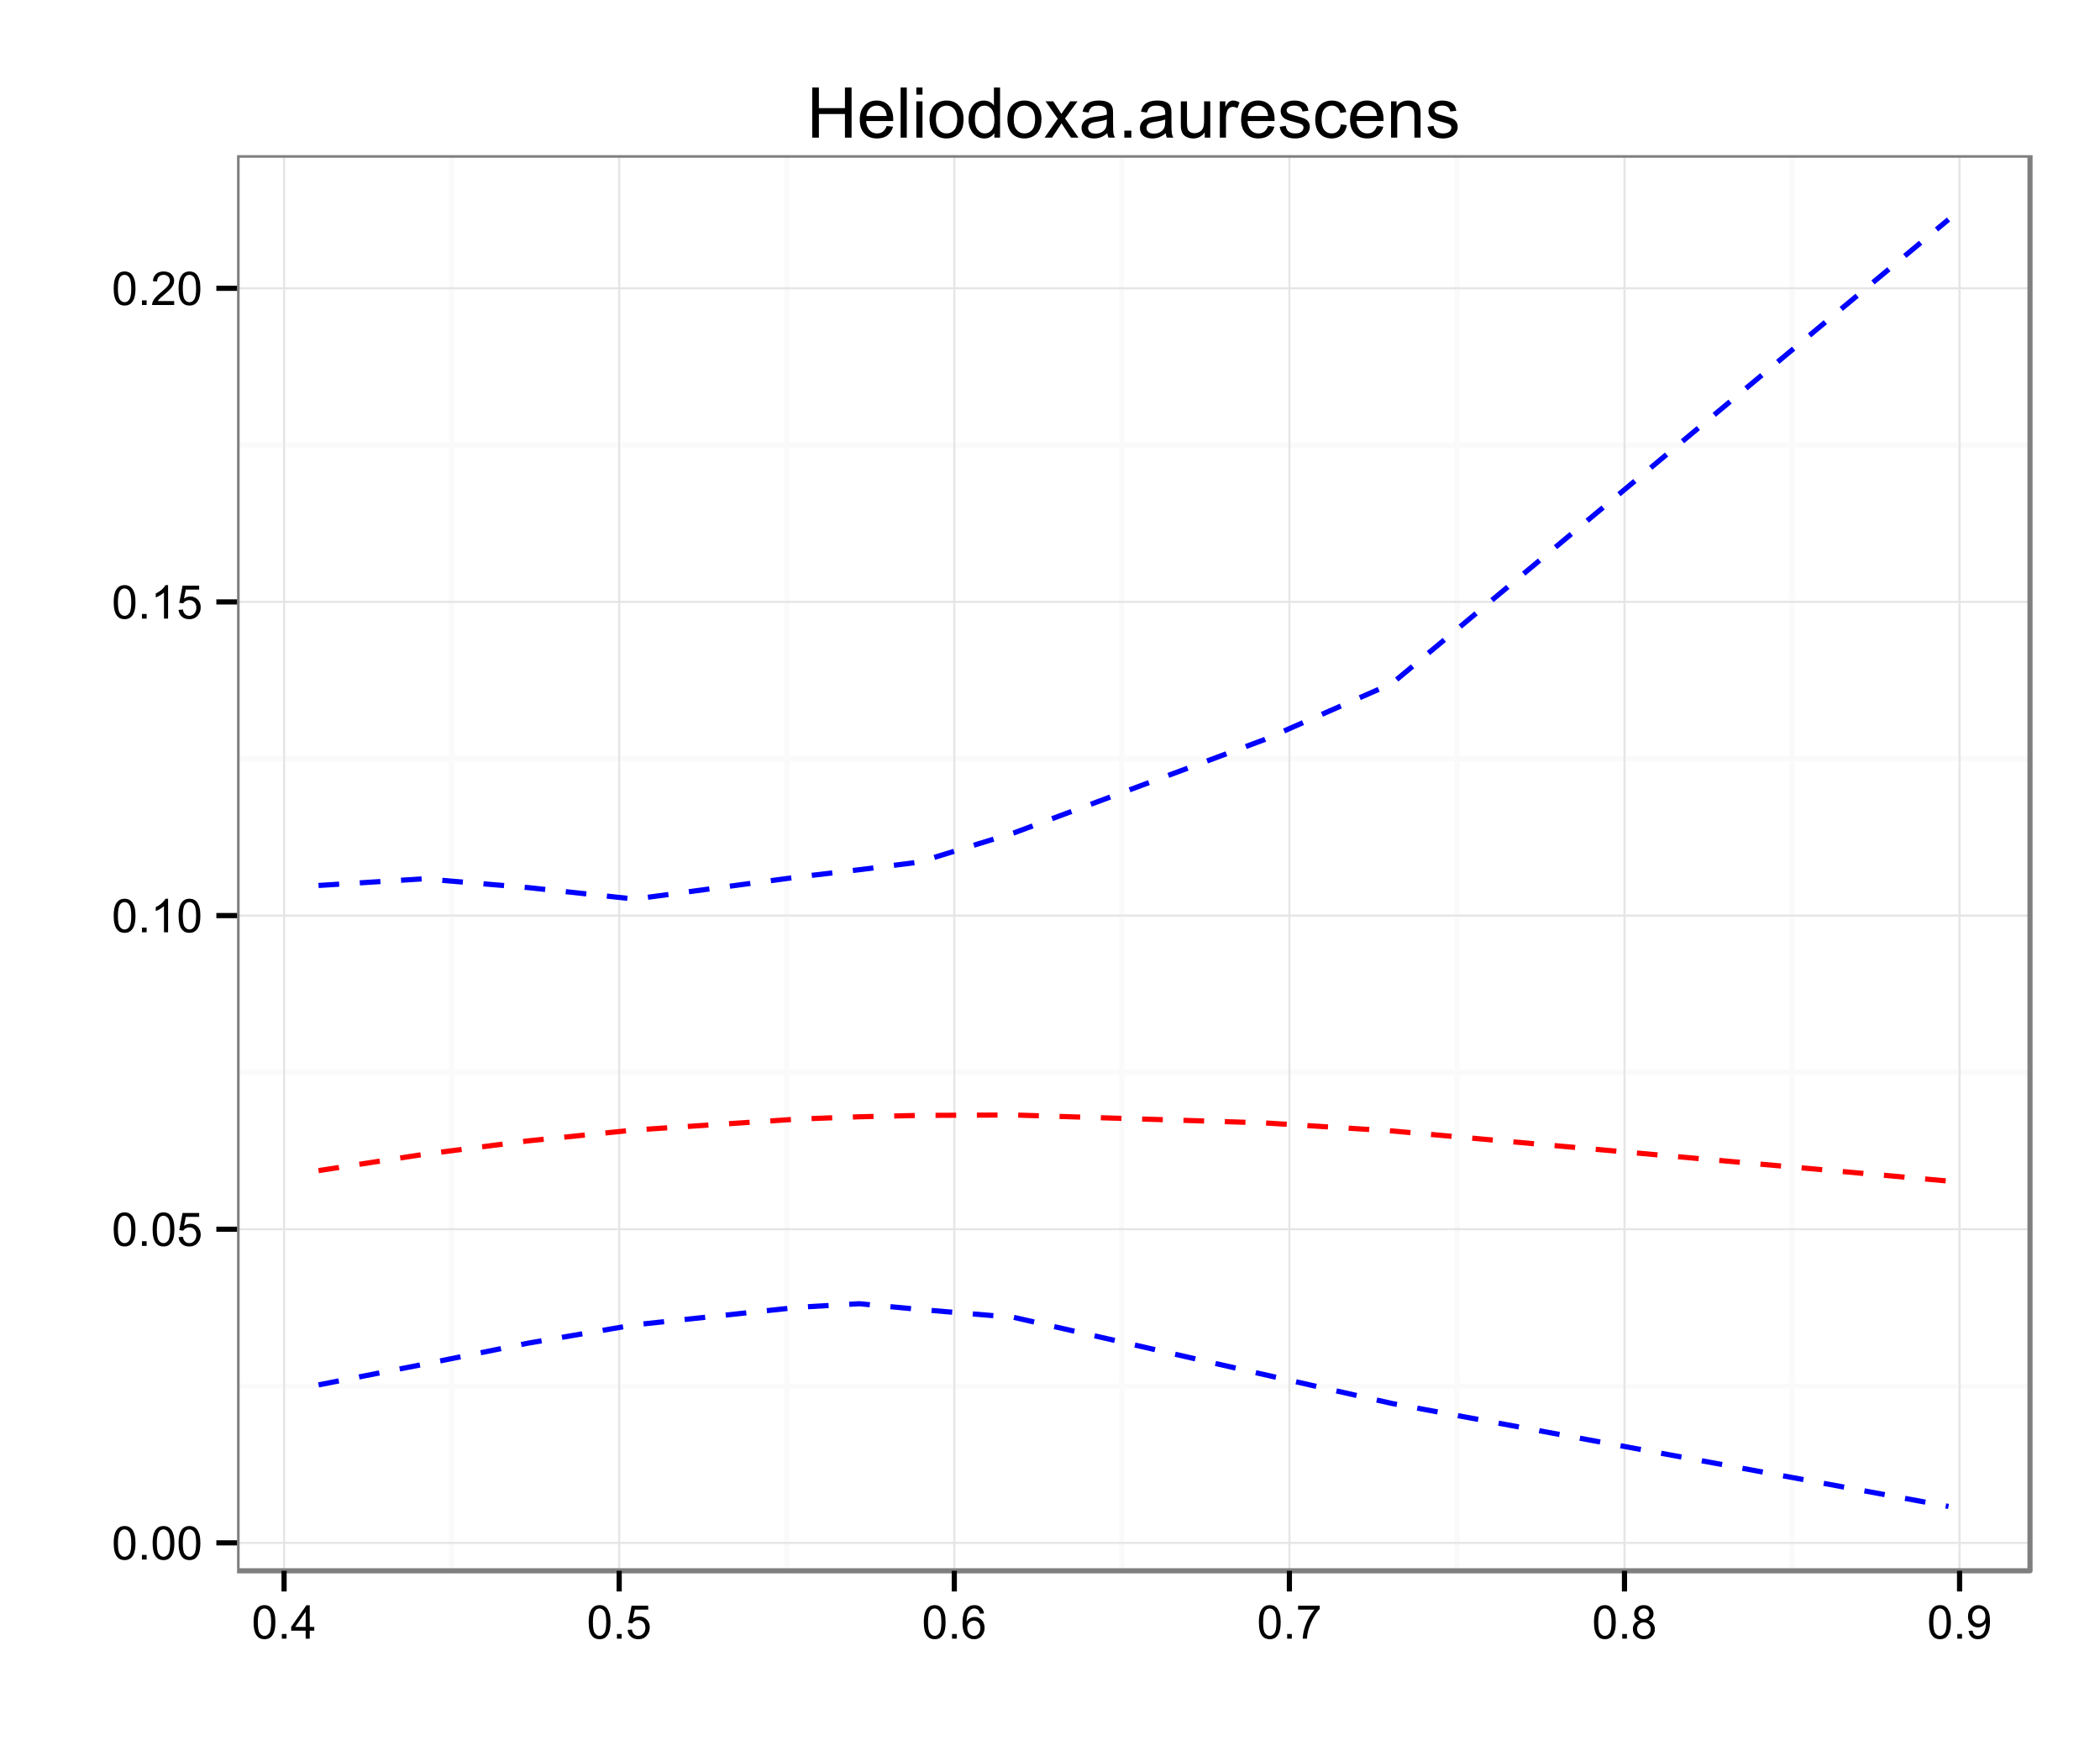
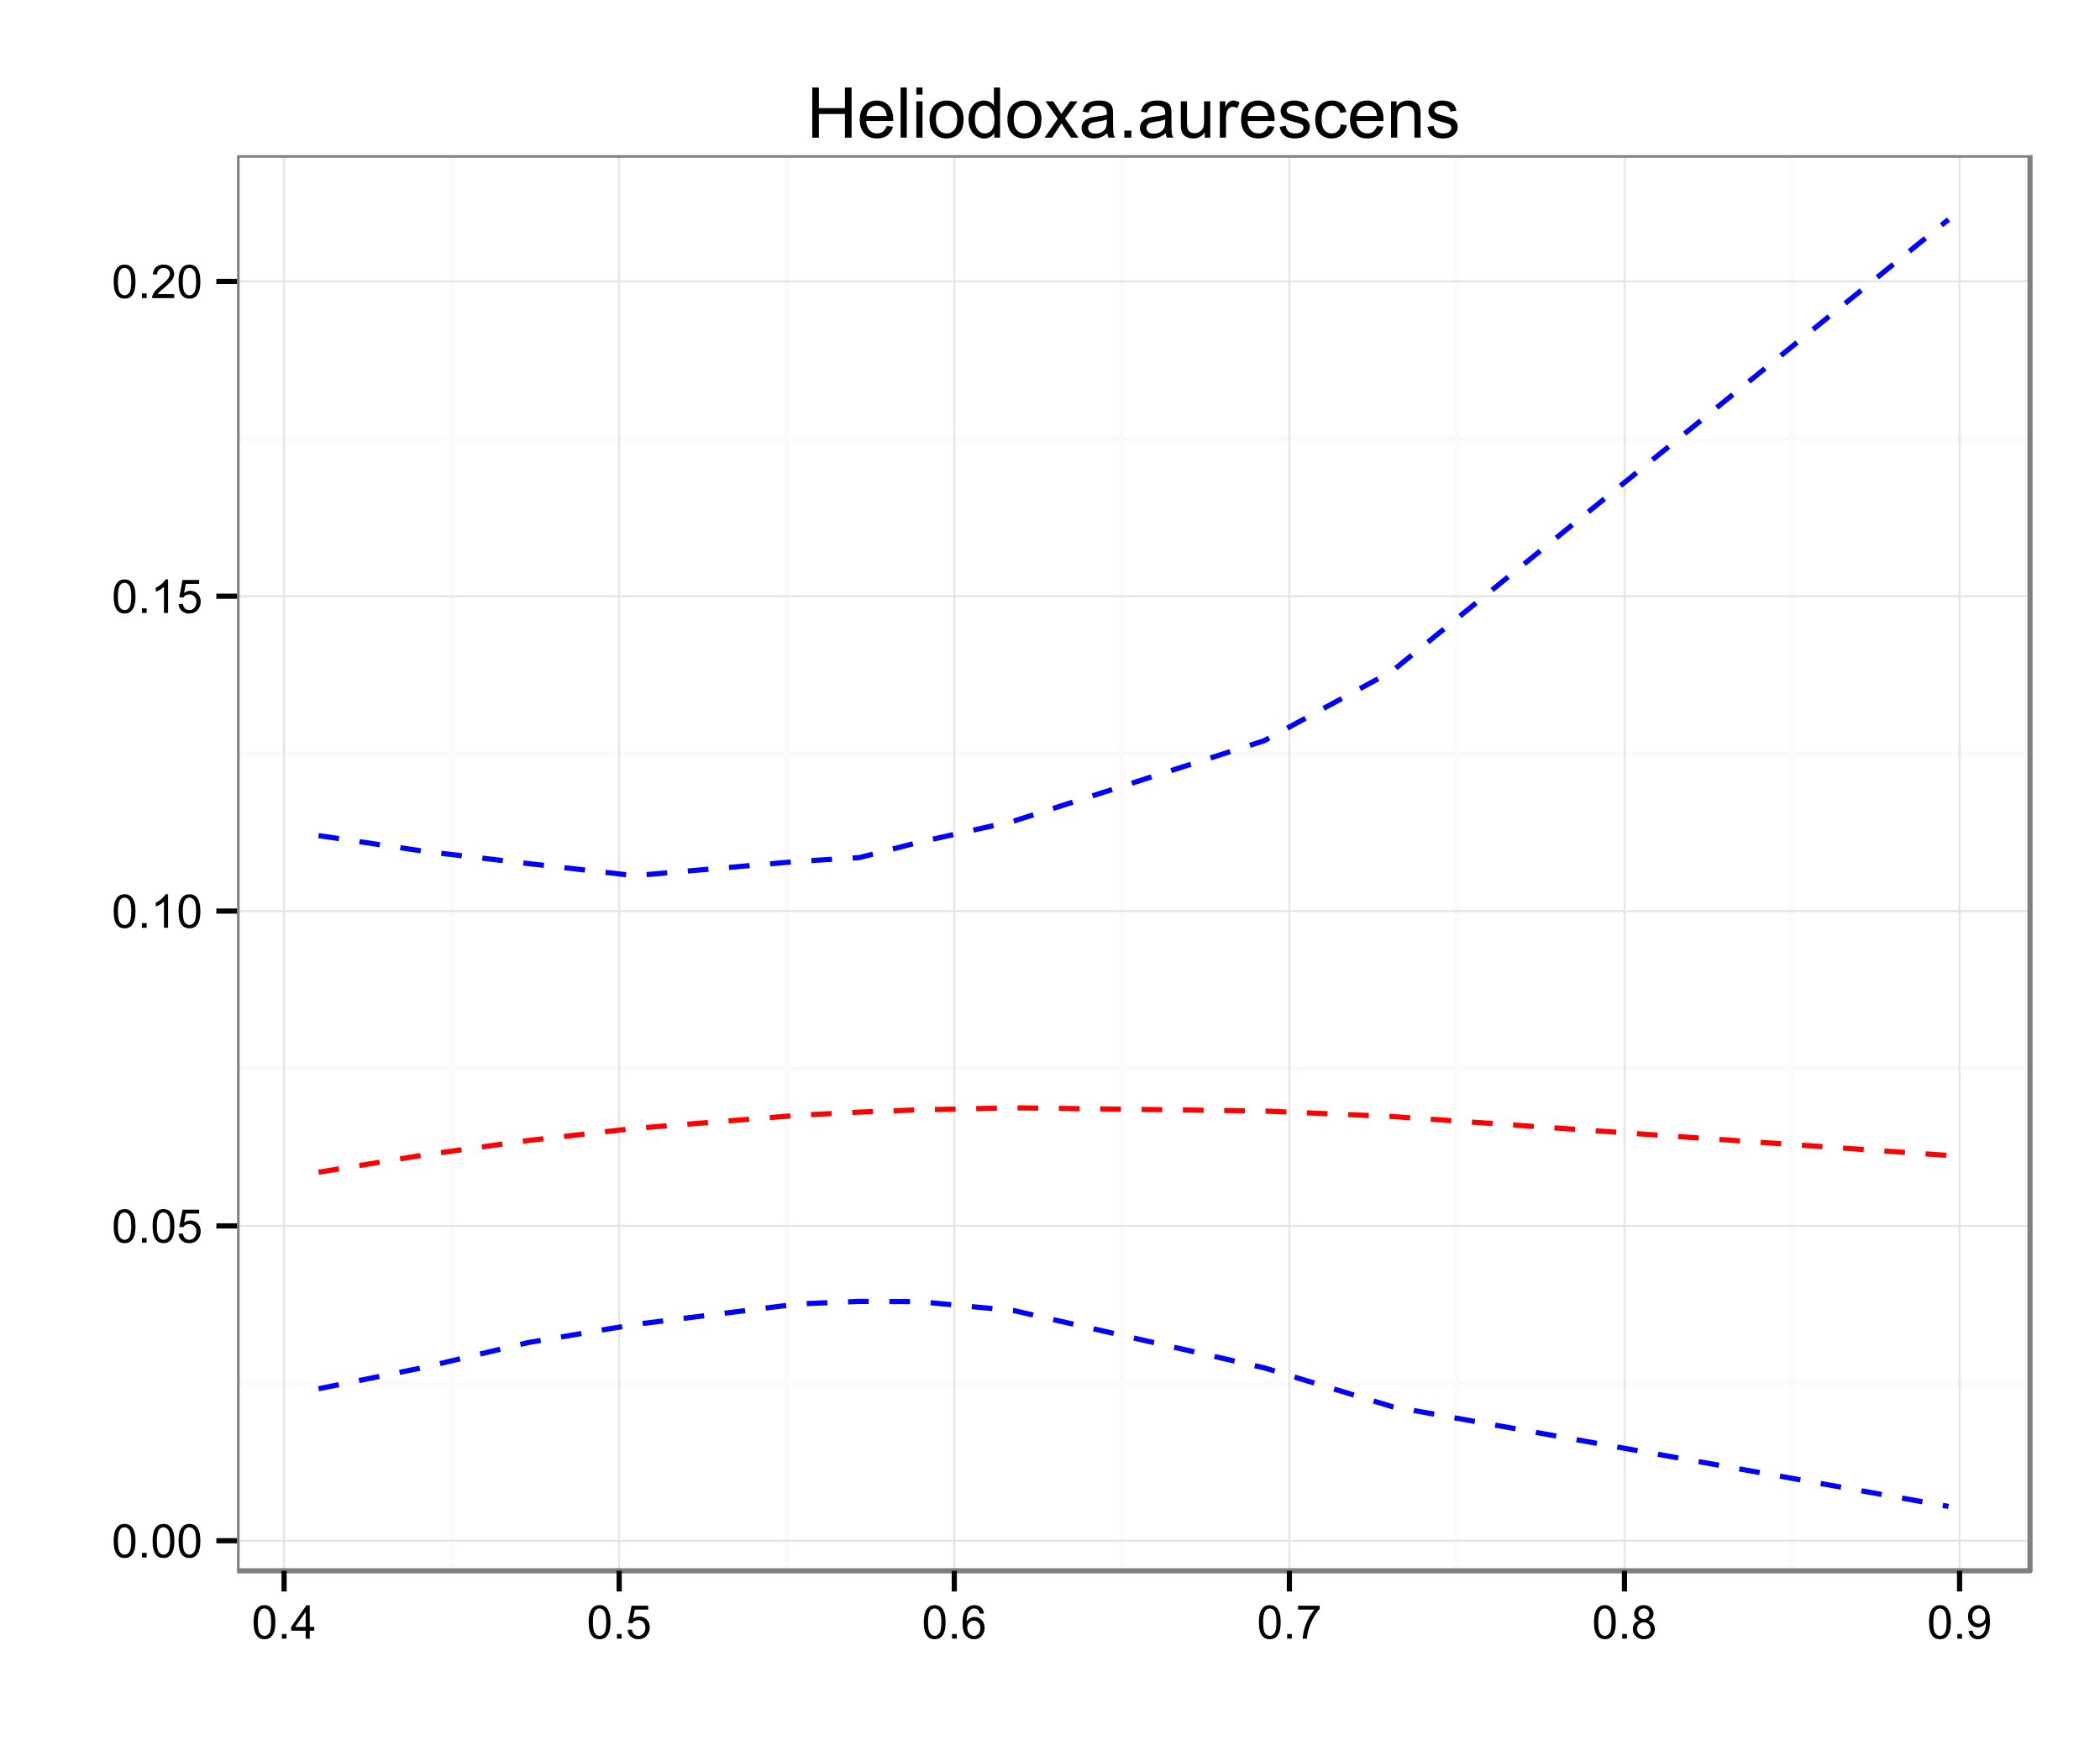
<svg xmlns="http://www.w3.org/2000/svg" xmlns:xlink="http://www.w3.org/1999/xlink" width="432pt" height="360pt" viewBox="0 0 432 360" version="1.1">
  <defs>
    <g>
      <symbol overflow="visible" id="glyph0-0">
        <path style="stroke:none;" d="M 0.398 -3.391 C 0.398 -4.199 0.48 -4.852 0.648 -5.352 C 0.812 -5.844 1.062 -6.227 1.395 -6.496 C 1.723 -6.762 2.137 -6.895 2.641 -6.898 C 3.004 -6.895 3.328 -6.82 3.609 -6.676 C 3.887 -6.523 4.113 -6.312 4.297 -6.035 C 4.477 -5.754 4.621 -5.41 4.723 -5.012 C 4.824 -4.605 4.875 -4.066 4.879 -3.391 C 4.875 -2.582 4.793 -1.93 4.629 -1.438 C 4.465 -0.938 4.215 -0.555 3.887 -0.289 C 3.555 -0.016 3.141 0.117 2.641 0.117 C 1.973 0.117 1.453 -0.117 1.078 -0.594 C 0.625 -1.164 0.398 -2.098 0.398 -3.391 Z M 1.266 -3.391 C 1.266 -2.258 1.395 -1.508 1.66 -1.137 C 1.922 -0.762 2.25 -0.574 2.641 -0.578 C 3.023 -0.574 3.348 -0.762 3.613 -1.141 C 3.875 -1.512 4.008 -2.262 4.012 -3.391 C 4.008 -4.52 3.875 -5.27 3.613 -5.645 C 3.348 -6.012 3.02 -6.199 2.629 -6.203 C 2.238 -6.199 1.93 -6.035 1.703 -5.711 C 1.41 -5.289 1.266 -4.516 1.266 -3.391 Z M 1.266 -3.391 " />
      </symbol>
      <symbol overflow="visible" id="glyph0-1">
        <path style="stroke:none;" d="M 0.871 0 L 0.871 -0.961 L 1.832 -0.961 L 1.832 0 Z M 0.871 0 " />
      </symbol>
      <symbol overflow="visible" id="glyph0-2">
        <path style="stroke:none;" d="M 0.398 -1.801 L 1.285 -1.875 C 1.348 -1.441 1.5 -1.117 1.742 -0.902 C 1.977 -0.684 2.266 -0.574 2.605 -0.578 C 3.008 -0.574 3.352 -0.727 3.637 -1.035 C 3.914 -1.34 4.055 -1.746 4.059 -2.254 C 4.055 -2.734 3.918 -3.113 3.652 -3.395 C 3.379 -3.668 3.027 -3.809 2.594 -3.812 C 2.316 -3.809 2.07 -3.746 1.855 -3.625 C 1.633 -3.5 1.461 -3.34 1.34 -3.145 L 0.547 -3.25 L 1.215 -6.777 L 4.633 -6.777 L 4.633 -5.973 L 1.891 -5.973 L 1.52 -4.125 C 1.926 -4.41 2.359 -4.551 2.816 -4.555 C 3.414 -4.551 3.922 -4.344 4.336 -3.93 C 4.746 -3.512 4.949 -2.977 4.953 -2.328 C 4.949 -1.703 4.77 -1.168 4.41 -0.719 C 3.969 -0.16 3.367 0.117 2.605 0.117 C 1.977 0.117 1.465 -0.055 1.074 -0.406 C 0.676 -0.754 0.453 -1.219 0.398 -1.801 Z M 0.398 -1.801 " />
      </symbol>
      <symbol overflow="visible" id="glyph0-3">
        <path style="stroke:none;" d="M 3.578 0 L 2.734 0 L 2.734 -5.375 C 2.527 -5.18 2.262 -4.988 1.934 -4.793 C 1.602 -4.598 1.305 -4.453 1.047 -4.359 L 1.047 -5.176 C 1.516 -5.395 1.926 -5.664 2.281 -5.98 C 2.633 -6.293 2.883 -6.598 3.031 -6.898 L 3.578 -6.898 Z M 3.578 0 " />
      </symbol>
      <symbol overflow="visible" id="glyph0-4">
        <path style="stroke:none;" d="M 4.832 -0.812 L 4.832 0 L 0.289 0 C 0.281 -0.203 0.316 -0.398 0.391 -0.586 C 0.504 -0.895 0.688 -1.199 0.945 -1.5 C 1.195 -1.797 1.562 -2.141 2.047 -2.539 C 2.789 -3.148 3.297 -3.637 3.562 -3.996 C 3.824 -4.352 3.953 -4.688 3.957 -5.012 C 3.953 -5.34 3.836 -5.621 3.598 -5.855 C 3.355 -6.082 3.043 -6.199 2.664 -6.203 C 2.254 -6.199 1.93 -6.078 1.688 -5.836 C 1.441 -5.59 1.316 -5.25 1.316 -4.824 L 0.449 -4.914 C 0.508 -5.559 0.73 -6.051 1.121 -6.391 C 1.504 -6.727 2.023 -6.895 2.68 -6.898 C 3.336 -6.895 3.859 -6.715 4.246 -6.352 C 4.629 -5.984 4.82 -5.531 4.824 -4.992 C 4.82 -4.715 4.766 -4.441 4.652 -4.18 C 4.539 -3.91 4.352 -3.633 4.094 -3.34 C 3.832 -3.047 3.398 -2.645 2.793 -2.133 C 2.285 -1.707 1.961 -1.418 1.816 -1.266 C 1.672 -1.113 1.551 -0.961 1.461 -0.812 Z M 4.832 -0.812 " />
      </symbol>
      <symbol overflow="visible" id="glyph0-5">
        <path style="stroke:none;" d="M 3.102 0 L 3.102 -1.645 L 0.121 -1.645 L 0.121 -2.418 L 3.258 -6.871 L 3.945 -6.871 L 3.945 -2.418 L 4.875 -2.418 L 4.875 -1.645 L 3.945 -1.645 L 3.945 0 Z M 3.102 -2.418 L 3.102 -5.516 L 0.953 -2.418 Z M 3.102 -2.418 " />
      </symbol>
      <symbol overflow="visible" id="glyph0-6">
        <path style="stroke:none;" d="M 4.777 -5.188 L 3.938 -5.125 C 3.859 -5.453 3.75 -5.691 3.617 -5.844 C 3.387 -6.082 3.105 -6.203 2.773 -6.207 C 2.5 -6.203 2.266 -6.129 2.066 -5.98 C 1.797 -5.785 1.586 -5.504 1.438 -5.133 C 1.281 -4.758 1.203 -4.227 1.199 -3.543 C 1.398 -3.852 1.648 -4.082 1.945 -4.23 C 2.238 -4.379 2.543 -4.453 2.867 -4.457 C 3.426 -4.453 3.906 -4.246 4.305 -3.836 C 4.699 -3.418 4.898 -2.883 4.898 -2.23 C 4.898 -1.797 4.805 -1.395 4.617 -1.027 C 4.43 -0.652 4.172 -0.371 3.852 -0.176 C 3.523 0.02 3.156 0.117 2.746 0.117 C 2.039 0.117 1.465 -0.141 1.023 -0.656 C 0.578 -1.172 0.355 -2.023 0.359 -3.215 C 0.355 -4.539 0.602 -5.504 1.098 -6.113 C 1.52 -6.633 2.098 -6.895 2.828 -6.898 C 3.363 -6.895 3.805 -6.746 4.152 -6.445 C 4.496 -6.141 4.703 -5.719 4.777 -5.188 Z M 1.332 -2.227 C 1.328 -1.934 1.391 -1.652 1.516 -1.391 C 1.637 -1.121 1.809 -0.922 2.035 -0.785 C 2.254 -0.645 2.488 -0.574 2.734 -0.578 C 3.086 -0.574 3.391 -0.719 3.648 -1.008 C 3.902 -1.293 4.031 -1.684 4.035 -2.18 C 4.031 -2.652 3.906 -3.023 3.656 -3.301 C 3.402 -3.57 3.082 -3.707 2.699 -3.711 C 2.316 -3.707 1.992 -3.57 1.73 -3.301 C 1.461 -3.023 1.328 -2.668 1.332 -2.227 Z M 1.332 -2.227 " />
      </symbol>
      <symbol overflow="visible" id="glyph0-7">
        <path style="stroke:none;" d="M 0.453 -5.973 L 0.453 -6.781 L 4.902 -6.781 L 4.902 -6.125 C 4.461 -5.656 4.027 -5.039 3.602 -4.27 C 3.168 -3.496 2.836 -2.703 2.605 -1.891 C 2.434 -1.312 2.324 -0.684 2.281 0 L 1.414 0 C 1.422 -0.539 1.531 -1.191 1.734 -1.961 C 1.938 -2.723 2.227 -3.461 2.609 -4.176 C 2.984 -4.883 3.391 -5.48 3.82 -5.973 Z M 0.453 -5.973 " />
      </symbol>
      <symbol overflow="visible" id="glyph0-8">
        <path style="stroke:none;" d="M 1.695 -3.727 C 1.344 -3.852 1.086 -4.031 0.918 -4.273 C 0.746 -4.508 0.66 -4.793 0.664 -5.129 C 0.66 -5.625 0.84 -6.047 1.203 -6.387 C 1.559 -6.727 2.039 -6.895 2.641 -6.898 C 3.238 -6.895 3.719 -6.723 4.086 -6.375 C 4.449 -6.027 4.633 -5.602 4.637 -5.105 C 4.633 -4.781 4.551 -4.504 4.383 -4.27 C 4.215 -4.031 3.961 -3.852 3.625 -3.727 C 4.043 -3.586 4.363 -3.363 4.586 -3.059 C 4.805 -2.754 4.914 -2.387 4.918 -1.965 C 4.914 -1.371 4.707 -0.879 4.293 -0.48 C 3.875 -0.082 3.328 0.117 2.652 0.117 C 1.973 0.117 1.426 -0.082 1.012 -0.484 C 0.594 -0.883 0.387 -1.383 0.391 -1.988 C 0.387 -2.43 0.5 -2.805 0.73 -3.109 C 0.953 -3.41 1.273 -3.617 1.695 -3.727 Z M 1.527 -5.156 C 1.523 -4.828 1.629 -4.562 1.84 -4.359 C 2.051 -4.152 2.32 -4.047 2.656 -4.051 C 2.977 -4.047 3.246 -4.148 3.457 -4.355 C 3.664 -4.559 3.766 -4.812 3.77 -5.109 C 3.766 -5.418 3.66 -5.676 3.445 -5.891 C 3.23 -6.098 2.965 -6.203 2.648 -6.207 C 2.324 -6.203 2.055 -6.102 1.844 -5.895 C 1.629 -5.688 1.523 -5.441 1.527 -5.156 Z M 1.258 -1.984 C 1.254 -1.738 1.309 -1.504 1.426 -1.281 C 1.535 -1.055 1.707 -0.883 1.934 -0.762 C 2.16 -0.637 2.402 -0.574 2.664 -0.578 C 3.062 -0.574 3.395 -0.703 3.66 -0.965 C 3.922 -1.223 4.055 -1.551 4.055 -1.953 C 4.055 -2.355 3.918 -2.691 3.648 -2.961 C 3.375 -3.223 3.035 -3.355 2.633 -3.359 C 2.234 -3.355 1.906 -3.227 1.648 -2.965 C 1.383 -2.703 1.254 -2.375 1.258 -1.984 Z M 1.258 -1.984 " />
      </symbol>
      <symbol overflow="visible" id="glyph0-9">
        <path style="stroke:none;" d="M 0.523 -1.59 L 1.336 -1.664 C 1.402 -1.281 1.531 -1.004 1.727 -0.836 C 1.918 -0.66 2.168 -0.574 2.477 -0.578 C 2.73 -0.574 2.957 -0.633 3.156 -0.754 C 3.348 -0.871 3.508 -1.031 3.637 -1.23 C 3.758 -1.426 3.863 -1.691 3.949 -2.031 C 4.035 -2.367 4.078 -2.711 4.078 -3.066 C 4.078 -3.098 4.074 -3.156 4.074 -3.234 C 3.902 -2.965 3.672 -2.746 3.383 -2.578 C 3.086 -2.41 2.77 -2.324 2.434 -2.328 C 1.859 -2.324 1.379 -2.531 0.988 -2.945 C 0.594 -3.355 0.398 -3.898 0.398 -4.578 C 0.398 -5.273 0.602 -5.836 1.016 -6.262 C 1.422 -6.684 1.938 -6.895 2.559 -6.898 C 3.004 -6.895 3.414 -6.777 3.785 -6.539 C 4.152 -6.297 4.434 -5.953 4.629 -5.512 C 4.82 -5.062 4.914 -4.418 4.918 -3.578 C 4.914 -2.695 4.82 -1.996 4.629 -1.477 C 4.438 -0.957 4.152 -0.559 3.777 -0.289 C 3.398 -0.016 2.957 0.117 2.457 0.117 C 1.914 0.117 1.477 -0.031 1.137 -0.328 C 0.797 -0.625 0.59 -1.043 0.523 -1.59 Z M 3.98 -4.621 C 3.977 -5.102 3.848 -5.484 3.594 -5.773 C 3.332 -6.055 3.023 -6.199 2.664 -6.203 C 2.285 -6.199 1.957 -6.047 1.684 -5.742 C 1.402 -5.434 1.266 -5.035 1.266 -4.551 C 1.266 -4.109 1.395 -3.754 1.66 -3.484 C 1.922 -3.207 2.25 -3.07 2.641 -3.074 C 3.027 -3.07 3.348 -3.207 3.602 -3.484 C 3.852 -3.754 3.977 -4.133 3.98 -4.621 Z M 3.98 -4.621 " />
      </symbol>
      <symbol overflow="visible" id="glyph1-0">
        <path style="stroke:none;" d="M 1.152 0 L 1.152 -10.309 L 2.516 -10.309 L 2.516 -6.074 L 7.875 -6.074 L 7.875 -10.309 L 9.238 -10.309 L 9.238 0 L 7.875 0 L 7.875 -4.859 L 2.516 -4.859 L 2.516 0 Z M 1.152 0 " />
      </symbol>
      <symbol overflow="visible" id="glyph1-1">
        <path style="stroke:none;" d="M 6.062 -2.406 L 7.367 -2.242 C 7.156 -1.477 6.777 -0.883 6.223 -0.465 C 5.664 -0.043 4.949 0.164 4.086 0.168 C 2.988 0.164 2.121 -0.168 1.484 -0.84 C 0.844 -1.508 0.527 -2.453 0.527 -3.672 C 0.527 -4.926 0.848 -5.898 1.496 -6.594 C 2.141 -7.285 2.98 -7.633 4.016 -7.637 C 5.008 -7.633 5.824 -7.293 6.461 -6.617 C 7.09 -5.934 7.406 -4.977 7.41 -3.746 C 7.406 -3.668 7.402 -3.559 7.402 -3.41 L 1.836 -3.41 C 1.879 -2.59 2.113 -1.961 2.531 -1.523 C 2.945 -1.086 3.465 -0.867 4.094 -0.871 C 4.555 -0.867 4.949 -0.988 5.281 -1.234 C 5.605 -1.477 5.867 -1.867 6.062 -2.406 Z M 1.906 -4.449 L 6.074 -4.449 C 6.016 -5.074 5.855 -5.547 5.598 -5.863 C 5.191 -6.348 4.668 -6.59 4.027 -6.594 C 3.441 -6.59 2.953 -6.398 2.562 -6.012 C 2.164 -5.621 1.945 -5.098 1.906 -4.449 Z M 1.906 -4.449 " />
      </symbol>
      <symbol overflow="visible" id="glyph1-2">
        <path style="stroke:none;" d="M 0.922 0 L 0.922 -10.309 L 2.188 -10.309 L 2.188 0 Z M 0.922 0 " />
      </symbol>
      <symbol overflow="visible" id="glyph1-3">
        <path style="stroke:none;" d="M 0.957 -8.852 L 0.957 -10.309 L 2.223 -10.309 L 2.223 -8.852 Z M 0.957 0 L 0.957 -7.469 L 2.223 -7.469 L 2.223 0 Z M 0.957 0 " />
      </symbol>
      <symbol overflow="visible" id="glyph1-4">
        <path style="stroke:none;" d="M 0.477 -3.734 C 0.473 -5.113 0.859 -6.137 1.633 -6.805 C 2.27 -7.355 3.051 -7.633 3.98 -7.637 C 5.004 -7.633 5.844 -7.297 6.496 -6.625 C 7.145 -5.949 7.469 -5.02 7.473 -3.84 C 7.469 -2.875 7.324 -2.121 7.039 -1.57 C 6.75 -1.02 6.332 -0.59 5.781 -0.289 C 5.23 0.016 4.629 0.164 3.98 0.168 C 2.93 0.164 2.086 -0.168 1.441 -0.836 C 0.797 -1.504 0.473 -2.469 0.477 -3.734 Z M 1.777 -3.734 C 1.773 -2.773 1.984 -2.059 2.402 -1.586 C 2.82 -1.105 3.344 -0.867 3.98 -0.871 C 4.605 -0.867 5.129 -1.105 5.547 -1.586 C 5.961 -2.062 6.168 -2.793 6.172 -3.777 C 6.168 -4.695 5.961 -5.395 5.543 -5.875 C 5.121 -6.348 4.598 -6.586 3.98 -6.59 C 3.344 -6.586 2.82 -6.348 2.402 -5.879 C 1.984 -5.402 1.773 -4.688 1.777 -3.734 Z M 1.777 -3.734 " />
      </symbol>
      <symbol overflow="visible" id="glyph1-5">
        <path style="stroke:none;" d="M 5.793 0 L 5.793 -0.941 C 5.316 -0.203 4.621 0.164 3.707 0.168 C 3.109 0.164 2.562 0.004 2.062 -0.324 C 1.562 -0.648 1.176 -1.109 0.902 -1.699 C 0.629 -2.285 0.492 -2.961 0.492 -3.727 C 0.492 -4.469 0.613 -5.145 0.863 -5.754 C 1.109 -6.359 1.484 -6.824 1.98 -7.148 C 2.477 -7.473 3.031 -7.633 3.648 -7.637 C 4.098 -7.633 4.5 -7.539 4.852 -7.352 C 5.203 -7.16 5.488 -6.914 5.711 -6.609 L 5.711 -10.309 L 6.969 -10.309 L 6.969 0 Z M 1.793 -3.727 C 1.793 -2.77 1.992 -2.055 2.398 -1.582 C 2.797 -1.105 3.273 -0.867 3.824 -0.871 C 4.375 -0.867 4.844 -1.094 5.234 -1.551 C 5.617 -2 5.812 -2.691 5.816 -3.621 C 5.812 -4.641 5.613 -5.391 5.223 -5.871 C 4.824 -6.348 4.34 -6.586 3.77 -6.59 C 3.203 -6.586 2.734 -6.355 2.359 -5.898 C 1.98 -5.438 1.793 -4.715 1.793 -3.727 Z M 1.793 -3.727 " />
      </symbol>
      <symbol overflow="visible" id="glyph1-6">
        <path style="stroke:none;" d="M 0.105 0 L 2.832 -3.883 L 0.309 -7.469 L 1.891 -7.469 L 3.039 -5.715 C 3.25 -5.379 3.422 -5.102 3.559 -4.879 C 3.762 -5.188 3.953 -5.461 4.129 -5.703 L 5.387 -7.469 L 6.898 -7.469 L 4.316 -3.953 L 7.094 0 L 5.539 0 L 4.008 -2.32 L 3.602 -2.945 L 1.637 0 Z M 0.105 0 " />
      </symbol>
      <symbol overflow="visible" id="glyph1-7">
        <path style="stroke:none;" d="M 5.82 -0.922 C 5.348 -0.52 4.898 -0.238 4.465 -0.078 C 4.031 0.086 3.566 0.164 3.074 0.168 C 2.25 0.164 1.617 -0.035 1.18 -0.434 C 0.734 -0.832 0.516 -1.344 0.52 -1.969 C 0.516 -2.332 0.598 -2.664 0.77 -2.969 C 0.934 -3.27 1.152 -3.512 1.422 -3.699 C 1.691 -3.879 1.996 -4.02 2.336 -4.113 C 2.582 -4.176 2.957 -4.238 3.461 -4.305 C 4.48 -4.422 5.23 -4.566 5.715 -4.738 C 5.715 -4.91 5.719 -5.02 5.723 -5.07 C 5.719 -5.582 5.598 -5.945 5.363 -6.16 C 5.035 -6.441 4.555 -6.586 3.922 -6.59 C 3.324 -6.586 2.887 -6.48 2.605 -6.273 C 2.32 -6.062 2.109 -5.695 1.977 -5.168 L 0.738 -5.336 C 0.848 -5.863 1.031 -6.293 1.293 -6.621 C 1.547 -6.945 1.918 -7.195 2.41 -7.371 C 2.895 -7.547 3.461 -7.633 4.105 -7.637 C 4.742 -7.633 5.262 -7.559 5.66 -7.41 C 6.059 -7.258 6.352 -7.07 6.539 -6.844 C 6.727 -6.617 6.855 -6.328 6.934 -5.984 C 6.973 -5.766 6.996 -5.379 6.996 -4.816 L 6.996 -3.129 C 6.996 -1.949 7.02 -1.203 7.074 -0.895 C 7.125 -0.582 7.234 -0.285 7.398 0 L 6.074 0 C 5.941 -0.262 5.855 -0.566 5.82 -0.922 Z M 5.715 -3.746 C 5.254 -3.555 4.566 -3.398 3.648 -3.27 C 3.125 -3.191 2.758 -3.105 2.543 -3.016 C 2.328 -2.918 2.16 -2.781 2.047 -2.605 C 1.926 -2.422 1.867 -2.223 1.871 -2.004 C 1.867 -1.664 1.996 -1.383 2.254 -1.16 C 2.508 -0.934 2.883 -0.82 3.375 -0.824 C 3.859 -0.82 4.293 -0.926 4.676 -1.141 C 5.055 -1.352 5.332 -1.645 5.512 -2.02 C 5.645 -2.301 5.711 -2.723 5.715 -3.285 Z M 5.715 -3.746 " />
      </symbol>
      <symbol overflow="visible" id="glyph1-8">
        <path style="stroke:none;" d="M 1.309 0 L 1.309 -1.441 L 2.75 -1.441 L 2.75 0 Z M 1.309 0 " />
      </symbol>
      <symbol overflow="visible" id="glyph1-9">
        <path style="stroke:none;" d="M 5.844 0 L 5.844 -1.098 C 5.258 -0.254 4.469 0.164 3.473 0.168 C 3.031 0.164 2.621 0.082 2.238 -0.082 C 1.855 -0.25 1.57 -0.461 1.387 -0.719 C 1.199 -0.973 1.07 -1.285 1 -1.66 C 0.945 -1.902 0.918 -2.297 0.922 -2.84 L 0.922 -7.469 L 2.188 -7.469 L 2.188 -3.324 C 2.184 -2.66 2.211 -2.215 2.266 -1.988 C 2.34 -1.652 2.508 -1.395 2.77 -1.207 C 3.023 -1.016 3.344 -0.918 3.727 -0.922 C 4.105 -0.918 4.461 -1.016 4.793 -1.211 C 5.125 -1.402 5.359 -1.668 5.5 -2.008 C 5.637 -2.34 5.707 -2.824 5.711 -3.465 L 5.711 -7.469 L 6.977 -7.469 L 6.977 0 Z M 5.844 0 " />
      </symbol>
      <symbol overflow="visible" id="glyph1-10">
        <path style="stroke:none;" d="M 0.934 0 L 0.934 -7.469 L 2.074 -7.469 L 2.074 -6.336 C 2.363 -6.859 2.629 -7.211 2.879 -7.383 C 3.121 -7.551 3.395 -7.633 3.691 -7.637 C 4.117 -7.633 4.551 -7.496 4.992 -7.227 L 4.555 -6.055 C 4.242 -6.234 3.934 -6.328 3.629 -6.328 C 3.348 -6.328 3.102 -6.242 2.883 -6.078 C 2.66 -5.906 2.5 -5.676 2.41 -5.387 C 2.266 -4.934 2.195 -4.441 2.199 -3.91 L 2.199 0 Z M 0.934 0 " />
      </symbol>
      <symbol overflow="visible" id="glyph1-11">
        <path style="stroke:none;" d="M 0.441 -2.23 L 1.695 -2.426 C 1.762 -1.922 1.957 -1.535 2.281 -1.27 C 2.598 -1 3.047 -0.867 3.629 -0.871 C 4.207 -0.867 4.641 -0.984 4.922 -1.227 C 5.203 -1.461 5.344 -1.738 5.344 -2.059 C 5.344 -2.34 5.219 -2.566 4.973 -2.734 C 4.797 -2.844 4.363 -2.988 3.676 -3.164 C 2.746 -3.398 2.105 -3.598 1.746 -3.77 C 1.387 -3.938 1.113 -4.176 0.93 -4.48 C 0.742 -4.781 0.648 -5.117 0.652 -5.484 C 0.648 -5.816 0.727 -6.125 0.879 -6.41 C 1.031 -6.691 1.238 -6.926 1.504 -7.117 C 1.699 -7.258 1.969 -7.379 2.309 -7.484 C 2.648 -7.582 3.012 -7.633 3.402 -7.637 C 3.984 -7.633 4.5 -7.551 4.945 -7.383 C 5.387 -7.211 5.711 -6.98 5.926 -6.695 C 6.133 -6.406 6.281 -6.02 6.363 -5.539 L 5.125 -5.371 C 5.066 -5.754 4.902 -6.055 4.637 -6.27 C 4.363 -6.484 3.984 -6.59 3.496 -6.594 C 2.91 -6.59 2.496 -6.496 2.25 -6.305 C 2 -6.113 1.875 -5.887 1.879 -5.633 C 1.875 -5.465 1.926 -5.316 2.031 -5.188 C 2.133 -5.047 2.293 -4.938 2.516 -4.852 C 2.641 -4.805 3.016 -4.695 3.637 -4.527 C 4.527 -4.285 5.152 -4.09 5.508 -3.938 C 5.859 -3.785 6.137 -3.562 6.34 -3.273 C 6.543 -2.98 6.645 -2.621 6.645 -2.195 C 6.645 -1.77 6.52 -1.371 6.273 -1 C 6.027 -0.625 5.672 -0.336 5.211 -0.137 C 4.742 0.066 4.219 0.164 3.637 0.168 C 2.664 0.164 1.922 -0.035 1.414 -0.434 C 0.902 -0.836 0.578 -1.434 0.441 -2.23 Z M 0.441 -2.23 " />
      </symbol>
      <symbol overflow="visible" id="glyph1-12">
        <path style="stroke:none;" d="M 5.82 -2.734 L 7.066 -2.574 C 6.93 -1.711 6.582 -1.039 6.023 -0.559 C 5.461 -0.074 4.77 0.164 3.957 0.168 C 2.934 0.164 2.113 -0.168 1.492 -0.832 C 0.871 -1.5 0.562 -2.457 0.562 -3.707 C 0.562 -4.508 0.695 -5.211 0.961 -5.82 C 1.227 -6.422 1.633 -6.879 2.184 -7.184 C 2.727 -7.484 3.32 -7.633 3.965 -7.637 C 4.773 -7.633 5.438 -7.43 5.957 -7.02 C 6.469 -6.609 6.797 -6.027 6.945 -5.273 L 5.715 -5.082 C 5.594 -5.582 5.387 -5.961 5.094 -6.215 C 4.793 -6.465 4.434 -6.59 4.016 -6.594 C 3.375 -6.59 2.859 -6.363 2.461 -5.906 C 2.062 -5.449 1.863 -4.727 1.863 -3.742 C 1.863 -2.734 2.055 -2.004 2.438 -1.551 C 2.82 -1.094 3.32 -0.867 3.945 -0.871 C 4.438 -0.867 4.852 -1.02 5.188 -1.328 C 5.516 -1.629 5.727 -2.098 5.82 -2.734 Z M 5.82 -2.734 " />
      </symbol>
      <symbol overflow="visible" id="glyph1-13">
        <path style="stroke:none;" d="M 0.949 0 L 0.949 -7.469 L 2.09 -7.469 L 2.09 -6.406 C 2.633 -7.223 3.426 -7.633 4.465 -7.637 C 4.914 -7.633 5.328 -7.555 5.707 -7.395 C 6.082 -7.23 6.363 -7.016 6.555 -6.758 C 6.738 -6.492 6.867 -6.18 6.945 -5.82 C 6.988 -5.582 7.012 -5.172 7.016 -4.59 L 7.016 0 L 5.75 0 L 5.75 -4.543 C 5.746 -5.055 5.699 -5.441 5.602 -5.699 C 5.504 -5.953 5.328 -6.156 5.078 -6.309 C 4.824 -6.461 4.531 -6.539 4.199 -6.539 C 3.656 -6.539 3.191 -6.367 2.801 -6.023 C 2.41 -5.68 2.215 -5.031 2.215 -4.078 L 2.215 0 Z M 0.949 0 " />
      </symbol>
    </g>
    <clipPath id="clip1">
      <path d="M 48.762 31.906 L 418.602 31.906 L 418.602 324.051 L 48.762 324.051 Z M 48.762 31.906 " />
    </clipPath>
  </defs>
  <g id="surface226">
    <rect x="0" y="0" width="432" height="360" style="fill:rgb(100%,100%,100%);fill-opacity:1;stroke:none;" />
    <rect x="0" y="0" width="432" height="360" style="fill:rgb(100%,100%,100%);fill-opacity:1;stroke:none;" />
    <path style="fill:none;stroke-width:1.063;stroke-linecap:round;stroke-linejoin:round;stroke:rgb(100%,100%,100%);stroke-opacity:1;stroke-miterlimit:10;" d="M 0 360 L 432 360 L 432 0 L 0 0 Z M 0 360 " />
    <g clip-path="url(#clip1)" clip-rule="nonzero">
      <path style=" stroke:none;fill-rule:nonzero;fill:rgb(100%,100%,100%);fill-opacity:1;" d="M 48.762 323.051 L 417.602 323.051 L 417.602 31.906 L 48.762 31.906 Z M 48.762 323.051 " />
-       <path style="fill:none;stroke-width:1.063;stroke-linecap:butt;stroke-linejoin:round;stroke:rgb(98.039%,98.039%,98.039%);stroke-opacity:1;stroke-miterlimit:10;" d="M 48.762 285.055 L 417.602 285.055 " />
-       <path style="fill:none;stroke-width:1.063;stroke-linecap:butt;stroke-linejoin:round;stroke:rgb(98.039%,98.039%,98.039%);stroke-opacity:1;stroke-miterlimit:10;" d="M 48.762 220.551 L 417.602 220.551 " />
-       <path style="fill:none;stroke-width:1.063;stroke-linecap:butt;stroke-linejoin:round;stroke:rgb(98.039%,98.039%,98.039%);stroke-opacity:1;stroke-miterlimit:10;" d="M 48.762 156.047 L 417.602 156.047 " />
-       <path style="fill:none;stroke-width:1.063;stroke-linecap:butt;stroke-linejoin:round;stroke:rgb(98.039%,98.039%,98.039%);stroke-opacity:1;stroke-miterlimit:10;" d="M 48.762 91.543 L 417.602 91.543 " />
+       <path style="fill:none;stroke-width:1.063;stroke-linecap:butt;stroke-linejoin:round;stroke:rgb(98.039%,98.039%,98.039%);stroke-opacity:1;stroke-miterlimit:10;" d="M 48.762 284.496 L 417.602 284.496 " />
+       <path style="fill:none;stroke-width:1.063;stroke-linecap:butt;stroke-linejoin:round;stroke:rgb(98.039%,98.039%,98.039%);stroke-opacity:1;stroke-miterlimit:10;" d="M 48.762 219.746 L 417.602 219.746 " />
+       <path style="fill:none;stroke-width:1.063;stroke-linecap:butt;stroke-linejoin:round;stroke:rgb(98.039%,98.039%,98.039%);stroke-opacity:1;stroke-miterlimit:10;" d="M 48.762 154.996 L 417.602 154.996 " />
+       <path style="fill:none;stroke-width:1.063;stroke-linecap:butt;stroke-linejoin:round;stroke:rgb(98.039%,98.039%,98.039%);stroke-opacity:1;stroke-miterlimit:10;" d="M 48.762 90.25 L 417.602 90.25 " />
      <path style="fill:none;stroke-width:1.063;stroke-linecap:butt;stroke-linejoin:round;stroke:rgb(98.039%,98.039%,98.039%);stroke-opacity:1;stroke-miterlimit:10;" d="M 92.91 323.051 L 92.91 31.906 " />
      <path style="fill:none;stroke-width:1.063;stroke-linecap:butt;stroke-linejoin:round;stroke:rgb(98.039%,98.039%,98.039%);stroke-opacity:1;stroke-miterlimit:10;" d="M 161.844 323.051 L 161.844 31.906 " />
      <path style="fill:none;stroke-width:1.063;stroke-linecap:butt;stroke-linejoin:round;stroke:rgb(98.039%,98.039%,98.039%);stroke-opacity:1;stroke-miterlimit:10;" d="M 230.777 323.051 L 230.777 31.906 " />
      <path style="fill:none;stroke-width:1.063;stroke-linecap:butt;stroke-linejoin:round;stroke:rgb(98.039%,98.039%,98.039%);stroke-opacity:1;stroke-miterlimit:10;" d="M 299.711 323.051 L 299.711 31.906 " />
      <path style="fill:none;stroke-width:1.063;stroke-linecap:butt;stroke-linejoin:round;stroke:rgb(98.039%,98.039%,98.039%);stroke-opacity:1;stroke-miterlimit:10;" d="M 368.645 323.051 L 368.645 31.906 " />
-       <path style="fill:none;stroke-width:0.425;stroke-linecap:butt;stroke-linejoin:round;stroke:rgb(89.804%,89.804%,89.804%);stroke-opacity:1;stroke-miterlimit:10;" d="M 48.762 317.309 L 417.602 317.309 " />
-       <path style="fill:none;stroke-width:0.425;stroke-linecap:butt;stroke-linejoin:round;stroke:rgb(89.804%,89.804%,89.804%);stroke-opacity:1;stroke-miterlimit:10;" d="M 48.762 252.805 L 417.602 252.805 " />
-       <path style="fill:none;stroke-width:0.425;stroke-linecap:butt;stroke-linejoin:round;stroke:rgb(89.804%,89.804%,89.804%);stroke-opacity:1;stroke-miterlimit:10;" d="M 48.762 188.301 L 417.602 188.301 " />
-       <path style="fill:none;stroke-width:0.425;stroke-linecap:butt;stroke-linejoin:round;stroke:rgb(89.804%,89.804%,89.804%);stroke-opacity:1;stroke-miterlimit:10;" d="M 48.762 123.793 L 417.602 123.793 " />
-       <path style="fill:none;stroke-width:0.425;stroke-linecap:butt;stroke-linejoin:round;stroke:rgb(89.804%,89.804%,89.804%);stroke-opacity:1;stroke-miterlimit:10;" d="M 48.762 59.289 L 417.602 59.289 " />
+       <path style="fill:none;stroke-width:0.425;stroke-linecap:butt;stroke-linejoin:round;stroke:rgb(89.804%,89.804%,89.804%);stroke-opacity:1;stroke-miterlimit:10;" d="M 48.762 316.871 L 417.602 316.871 " />
+       <path style="fill:none;stroke-width:0.425;stroke-linecap:butt;stroke-linejoin:round;stroke:rgb(89.804%,89.804%,89.804%);stroke-opacity:1;stroke-miterlimit:10;" d="M 48.762 252.121 L 417.602 252.121 " />
+       <path style="fill:none;stroke-width:0.425;stroke-linecap:butt;stroke-linejoin:round;stroke:rgb(89.804%,89.804%,89.804%);stroke-opacity:1;stroke-miterlimit:10;" d="M 48.762 187.371 L 417.602 187.371 " />
+       <path style="fill:none;stroke-width:0.425;stroke-linecap:butt;stroke-linejoin:round;stroke:rgb(89.804%,89.804%,89.804%);stroke-opacity:1;stroke-miterlimit:10;" d="M 48.762 122.621 L 417.602 122.621 " />
+       <path style="fill:none;stroke-width:0.425;stroke-linecap:butt;stroke-linejoin:round;stroke:rgb(89.804%,89.804%,89.804%);stroke-opacity:1;stroke-miterlimit:10;" d="M 48.762 57.875 L 417.602 57.875 " />
      <path style="fill:none;stroke-width:0.425;stroke-linecap:butt;stroke-linejoin:round;stroke:rgb(89.804%,89.804%,89.804%);stroke-opacity:1;stroke-miterlimit:10;" d="M 58.441 323.051 L 58.441 31.906 " />
      <path style="fill:none;stroke-width:0.425;stroke-linecap:butt;stroke-linejoin:round;stroke:rgb(89.804%,89.804%,89.804%);stroke-opacity:1;stroke-miterlimit:10;" d="M 127.375 323.051 L 127.375 31.906 " />
      <path style="fill:none;stroke-width:0.425;stroke-linecap:butt;stroke-linejoin:round;stroke:rgb(89.804%,89.804%,89.804%);stroke-opacity:1;stroke-miterlimit:10;" d="M 196.312 323.051 L 196.312 31.906 " />
      <path style="fill:none;stroke-width:0.425;stroke-linecap:butt;stroke-linejoin:round;stroke:rgb(89.804%,89.804%,89.804%);stroke-opacity:1;stroke-miterlimit:10;" d="M 265.246 323.051 L 265.246 31.906 " />
      <path style="fill:none;stroke-width:0.425;stroke-linecap:butt;stroke-linejoin:round;stroke:rgb(89.804%,89.804%,89.804%);stroke-opacity:1;stroke-miterlimit:10;" d="M 334.18 323.051 L 334.18 31.906 " />
      <path style="fill:none;stroke-width:0.425;stroke-linecap:butt;stroke-linejoin:round;stroke:rgb(89.804%,89.804%,89.804%);stroke-opacity:1;stroke-miterlimit:10;" d="M 403.113 323.051 L 403.113 31.906 " />
-       <path style="fill:none;stroke-width:1.063;stroke-linecap:butt;stroke-linejoin:round;stroke:rgb(100%,0%,0%);stroke-opacity:1;stroke-dasharray:4.252,4.252;stroke-miterlimit:1;" d="M 65.527 240.754 L 87.195 237.402 L 108.664 234.629 L 130.523 232.398 L 164.262 230.148 L 176.777 229.676 L 189.043 229.398 L 208.586 229.312 L 260.051 230.934 L 286.332 232.59 L 400.836 242.906 " />
-       <path style="fill:none;stroke-width:1.063;stroke-linecap:butt;stroke-linejoin:round;stroke:rgb(0%,0%,100%);stroke-opacity:1;stroke-dasharray:4.252,4.252;stroke-miterlimit:1;" d="M 65.527 182.109 L 87.195 180.734 L 108.664 182.547 L 130.523 184.906 L 164.262 180.352 L 176.777 178.867 L 189.043 177.305 L 208.586 171.293 L 260.051 152.133 L 286.332 140.582 L 400.836 45.141 " />
-       <path style="fill:none;stroke-width:1.063;stroke-linecap:butt;stroke-linejoin:round;stroke:rgb(0%,0%,100%);stroke-opacity:1;stroke-dasharray:4.252,4.252;stroke-miterlimit:1;" d="M 65.527 284.82 L 87.195 280.57 L 108.664 276.23 L 130.523 272.477 L 164.262 268.855 L 176.777 268.125 L 189.043 269.293 L 208.586 270.938 L 260.051 282.699 L 286.332 288.637 L 400.836 309.816 " />
+       <path style="fill:none;stroke-width:1.063;stroke-linecap:butt;stroke-linejoin:round;stroke:rgb(100%,0%,0%);stroke-opacity:1;stroke-dasharray:4.252,4.252;stroke-miterlimit:1;" d="M 65.527 241.078 L 87.195 237.543 L 108.664 234.559 L 130.523 232.074 L 164.262 229.375 L 176.777 228.719 L 189.043 228.246 L 208.586 227.836 L 260.051 228.496 L 286.332 229.621 L 400.836 237.637 " />
+       <path style="fill:none;stroke-width:1.063;stroke-linecap:butt;stroke-linejoin:round;stroke:rgb(0%,0%,100%);stroke-opacity:1;stroke-dasharray:4.252,4.252;stroke-miterlimit:1;" d="M 65.527 171.848 L 87.195 175.066 L 108.664 177.602 L 130.523 180.094 L 164.262 177.145 L 176.777 176.379 L 189.043 173.223 L 208.586 168.855 L 260.051 152.34 L 286.332 138.059 L 400.836 45.141 " />
+       <path style="fill:none;stroke-width:1.063;stroke-linecap:butt;stroke-linejoin:round;stroke:rgb(0%,0%,100%);stroke-opacity:1;stroke-dasharray:4.252,4.252;stroke-miterlimit:1;" d="M 65.527 285.621 L 87.195 281.227 L 108.664 276.113 L 130.523 272.402 L 164.262 268.172 L 176.777 267.648 L 189.043 267.695 L 208.586 269.543 L 260.051 281.312 L 286.332 289.277 L 400.836 309.816 " />
      <path style="fill:none;stroke-width:1.063;stroke-linecap:round;stroke-linejoin:round;stroke:rgb(49.804%,49.804%,49.804%);stroke-opacity:1;stroke-miterlimit:10;" d="M 48.762 323.051 L 417.602 323.051 L 417.602 31.906 L 48.762 31.906 Z M 48.762 323.051 " />
    </g>
    <g style="fill:rgb(0%,0%,0%);fill-opacity:1;">
-       <use xlink:href="#glyph0-0" x="22.992" y="320.742" />
-       <use xlink:href="#glyph0-1" x="28.331" y="320.742" />
-       <use xlink:href="#glyph0-0" x="30.998" y="320.742" />
-       <use xlink:href="#glyph0-0" x="36.337" y="320.742" />
-     </g>
-     <g style="fill:rgb(0%,0%,0%);fill-opacity:1;">
-       <use xlink:href="#glyph0-0" x="22.992" y="256.238" />
-       <use xlink:href="#glyph0-1" x="28.331" y="256.238" />
-       <use xlink:href="#glyph0-0" x="30.998" y="256.238" />
-       <use xlink:href="#glyph0-2" x="36.337" y="256.238" />
-     </g>
-     <g style="fill:rgb(0%,0%,0%);fill-opacity:1;">
-       <use xlink:href="#glyph0-0" x="22.992" y="191.734" />
-       <use xlink:href="#glyph0-1" x="28.331" y="191.734" />
-       <use xlink:href="#glyph0-3" x="30.998" y="191.734" />
-       <use xlink:href="#glyph0-0" x="36.337" y="191.734" />
-     </g>
-     <g style="fill:rgb(0%,0%,0%);fill-opacity:1;">
-       <use xlink:href="#glyph0-0" x="22.992" y="127.23" />
-       <use xlink:href="#glyph0-1" x="28.331" y="127.23" />
-       <use xlink:href="#glyph0-3" x="30.998" y="127.23" />
-       <use xlink:href="#glyph0-2" x="36.337" y="127.23" />
-     </g>
-     <g style="fill:rgb(0%,0%,0%);fill-opacity:1;">
-       <use xlink:href="#glyph0-0" x="22.992" y="62.727" />
-       <use xlink:href="#glyph0-1" x="28.331" y="62.727" />
-       <use xlink:href="#glyph0-4" x="30.998" y="62.727" />
-       <use xlink:href="#glyph0-0" x="36.337" y="62.727" />
-     </g>
-     <path style="fill:none;stroke-width:1.063;stroke-linecap:butt;stroke-linejoin:round;stroke:rgb(0%,0%,0%);stroke-opacity:1;stroke-miterlimit:10;" d="M 44.508 317.309 L 48.762 317.309 " />
-     <path style="fill:none;stroke-width:1.063;stroke-linecap:butt;stroke-linejoin:round;stroke:rgb(0%,0%,0%);stroke-opacity:1;stroke-miterlimit:10;" d="M 44.508 252.805 L 48.762 252.805 " />
-     <path style="fill:none;stroke-width:1.063;stroke-linecap:butt;stroke-linejoin:round;stroke:rgb(0%,0%,0%);stroke-opacity:1;stroke-miterlimit:10;" d="M 44.508 188.301 L 48.762 188.301 " />
-     <path style="fill:none;stroke-width:1.063;stroke-linecap:butt;stroke-linejoin:round;stroke:rgb(0%,0%,0%);stroke-opacity:1;stroke-miterlimit:10;" d="M 44.508 123.793 L 48.762 123.793 " />
-     <path style="fill:none;stroke-width:1.063;stroke-linecap:butt;stroke-linejoin:round;stroke:rgb(0%,0%,0%);stroke-opacity:1;stroke-miterlimit:10;" d="M 44.508 59.289 L 48.762 59.289 " />
+       <use xlink:href="#glyph0-0" x="22.992" y="320.309" />
+       <use xlink:href="#glyph0-1" x="28.331" y="320.309" />
+       <use xlink:href="#glyph0-0" x="30.998" y="320.309" />
+       <use xlink:href="#glyph0-0" x="36.337" y="320.309" />
+     </g>
+     <g style="fill:rgb(0%,0%,0%);fill-opacity:1;">
+       <use xlink:href="#glyph0-0" x="22.992" y="255.559" />
+       <use xlink:href="#glyph0-1" x="28.331" y="255.559" />
+       <use xlink:href="#glyph0-0" x="30.998" y="255.559" />
+       <use xlink:href="#glyph0-2" x="36.337" y="255.559" />
+     </g>
+     <g style="fill:rgb(0%,0%,0%);fill-opacity:1;">
+       <use xlink:href="#glyph0-0" x="22.992" y="190.809" />
+       <use xlink:href="#glyph0-1" x="28.331" y="190.809" />
+       <use xlink:href="#glyph0-3" x="30.998" y="190.809" />
+       <use xlink:href="#glyph0-0" x="36.337" y="190.809" />
+     </g>
+     <g style="fill:rgb(0%,0%,0%);fill-opacity:1;">
+       <use xlink:href="#glyph0-0" x="22.992" y="126.059" />
+       <use xlink:href="#glyph0-1" x="28.331" y="126.059" />
+       <use xlink:href="#glyph0-3" x="30.998" y="126.059" />
+       <use xlink:href="#glyph0-2" x="36.337" y="126.059" />
+     </g>
+     <g style="fill:rgb(0%,0%,0%);fill-opacity:1;">
+       <use xlink:href="#glyph0-0" x="22.992" y="61.309" />
+       <use xlink:href="#glyph0-1" x="28.331" y="61.309" />
+       <use xlink:href="#glyph0-4" x="30.998" y="61.309" />
+       <use xlink:href="#glyph0-0" x="36.337" y="61.309" />
+     </g>
+     <path style="fill:none;stroke-width:1.063;stroke-linecap:butt;stroke-linejoin:round;stroke:rgb(0%,0%,0%);stroke-opacity:1;stroke-miterlimit:10;" d="M 44.508 316.871 L 48.762 316.871 " />
+     <path style="fill:none;stroke-width:1.063;stroke-linecap:butt;stroke-linejoin:round;stroke:rgb(0%,0%,0%);stroke-opacity:1;stroke-miterlimit:10;" d="M 44.508 252.121 L 48.762 252.121 " />
+     <path style="fill:none;stroke-width:1.063;stroke-linecap:butt;stroke-linejoin:round;stroke:rgb(0%,0%,0%);stroke-opacity:1;stroke-miterlimit:10;" d="M 44.508 187.371 L 48.762 187.371 " />
+     <path style="fill:none;stroke-width:1.063;stroke-linecap:butt;stroke-linejoin:round;stroke:rgb(0%,0%,0%);stroke-opacity:1;stroke-miterlimit:10;" d="M 44.508 122.621 L 48.762 122.621 " />
+     <path style="fill:none;stroke-width:1.063;stroke-linecap:butt;stroke-linejoin:round;stroke:rgb(0%,0%,0%);stroke-opacity:1;stroke-miterlimit:10;" d="M 44.508 57.875 L 48.762 57.875 " />
    <path style="fill:none;stroke-width:1.063;stroke-linecap:butt;stroke-linejoin:round;stroke:rgb(0%,0%,0%);stroke-opacity:1;stroke-miterlimit:10;" d="M 58.441 327.305 L 58.441 323.051 " />
    <path style="fill:none;stroke-width:1.063;stroke-linecap:butt;stroke-linejoin:round;stroke:rgb(0%,0%,0%);stroke-opacity:1;stroke-miterlimit:10;" d="M 127.375 327.305 L 127.375 323.051 " />
    <path style="fill:none;stroke-width:1.063;stroke-linecap:butt;stroke-linejoin:round;stroke:rgb(0%,0%,0%);stroke-opacity:1;stroke-miterlimit:10;" d="M 196.312 327.305 L 196.312 323.051 " />
    <path style="fill:none;stroke-width:1.063;stroke-linecap:butt;stroke-linejoin:round;stroke:rgb(0%,0%,0%);stroke-opacity:1;stroke-miterlimit:10;" d="M 265.246 327.305 L 265.246 323.051 " />
    <path style="fill:none;stroke-width:1.063;stroke-linecap:butt;stroke-linejoin:round;stroke:rgb(0%,0%,0%);stroke-opacity:1;stroke-miterlimit:10;" d="M 334.18 327.305 L 334.18 323.051 " />
    <path style="fill:none;stroke-width:1.063;stroke-linecap:butt;stroke-linejoin:round;stroke:rgb(0%,0%,0%);stroke-opacity:1;stroke-miterlimit:10;" d="M 403.113 327.305 L 403.113 323.051 " />
    <g style="fill:rgb(0%,0%,0%);fill-opacity:1;">
      <use xlink:href="#glyph0-0" x="51.77" y="337.012" />
      <use xlink:href="#glyph0-1" x="57.109" y="337.012" />
      <use xlink:href="#glyph0-5" x="59.776" y="337.012" />
    </g>
    <g style="fill:rgb(0%,0%,0%);fill-opacity:1;">
      <use xlink:href="#glyph0-0" x="120.703" y="337.012" />
      <use xlink:href="#glyph0-1" x="126.042" y="337.012" />
      <use xlink:href="#glyph0-2" x="128.709" y="337.012" />
    </g>
    <g style="fill:rgb(0%,0%,0%);fill-opacity:1;">
      <use xlink:href="#glyph0-0" x="189.641" y="337.012" />
      <use xlink:href="#glyph0-1" x="194.98" y="337.012" />
      <use xlink:href="#glyph0-6" x="197.647" y="337.012" />
    </g>
    <g style="fill:rgb(0%,0%,0%);fill-opacity:1;">
      <use xlink:href="#glyph0-0" x="258.574" y="337.012" />
      <use xlink:href="#glyph0-1" x="263.913" y="337.012" />
      <use xlink:href="#glyph0-7" x="266.58" y="337.012" />
    </g>
    <g style="fill:rgb(0%,0%,0%);fill-opacity:1;">
      <use xlink:href="#glyph0-0" x="327.508" y="337.012" />
      <use xlink:href="#glyph0-1" x="332.847" y="337.012" />
      <use xlink:href="#glyph0-8" x="335.514" y="337.012" />
    </g>
    <g style="fill:rgb(0%,0%,0%);fill-opacity:1;">
      <use xlink:href="#glyph0-0" x="396.441" y="337.012" />
      <use xlink:href="#glyph0-1" x="401.78" y="337.012" />
      <use xlink:href="#glyph0-9" x="404.448" y="337.012" />
    </g>
    <g style="fill:rgb(0%,0%,0%);fill-opacity:1;">
      <use xlink:href="#glyph1-0" x="165.941" y="28.309" />
      <use xlink:href="#glyph1-1" x="176.341" y="28.309" />
      <use xlink:href="#glyph1-2" x="184.349" y="28.309" />
      <use xlink:href="#glyph1-3" x="187.548" y="28.309" />
      <use xlink:href="#glyph1-4" x="190.748" y="28.309" />
      <use xlink:href="#glyph1-5" x="198.756" y="28.309" />
      <use xlink:href="#glyph1-4" x="206.765" y="28.309" />
      <use xlink:href="#glyph1-6" x="214.773" y="28.309" />
      <use xlink:href="#glyph1-7" x="221.973" y="28.309" />
      <use xlink:href="#glyph1-8" x="229.982" y="28.309" />
      <use xlink:href="#glyph1-7" x="233.983" y="28.309" />
      <use xlink:href="#glyph1-9" x="241.991" y="28.309" />
      <use xlink:href="#glyph1-10" x="250" y="28.309" />
      <use xlink:href="#glyph1-1" x="254.795" y="28.309" />
      <use xlink:href="#glyph1-11" x="262.804" y="28.309" />
      <use xlink:href="#glyph1-12" x="270.004" y="28.309" />
      <use xlink:href="#glyph1-1" x="277.204" y="28.309" />
      <use xlink:href="#glyph1-13" x="285.212" y="28.309" />
      <use xlink:href="#glyph1-11" x="293.221" y="28.309" />
    </g>
  </g>
</svg>
